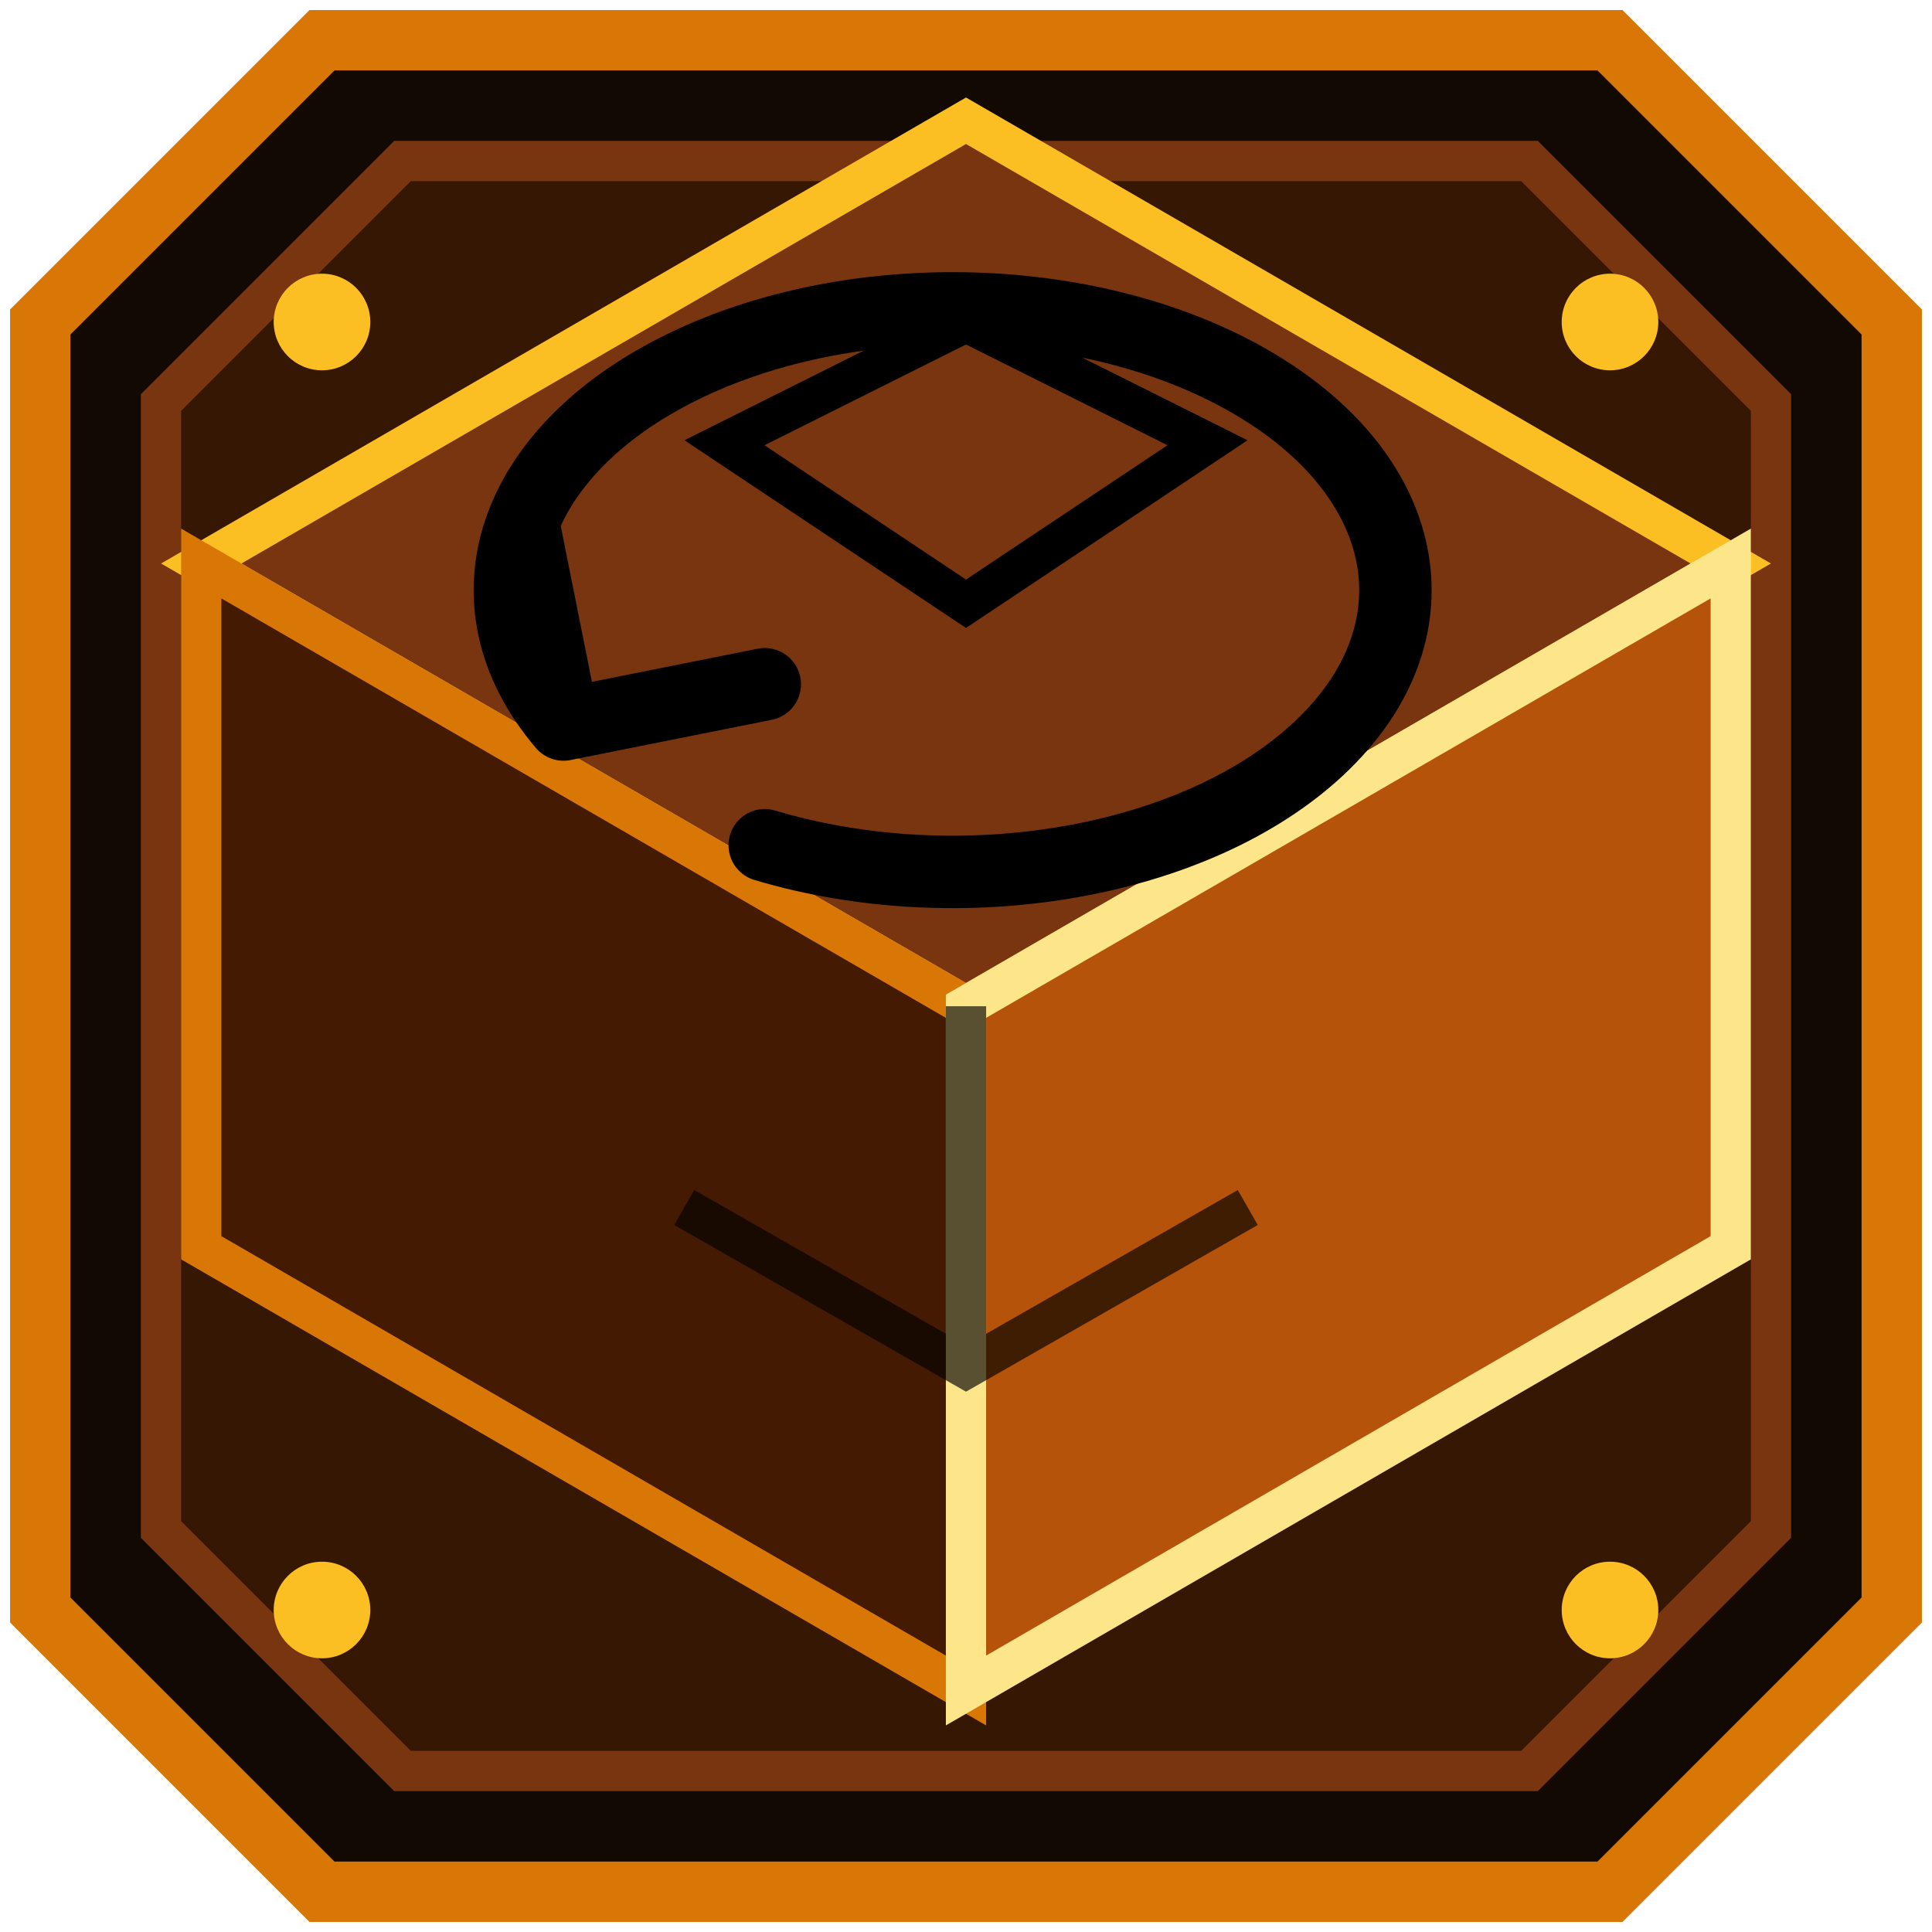
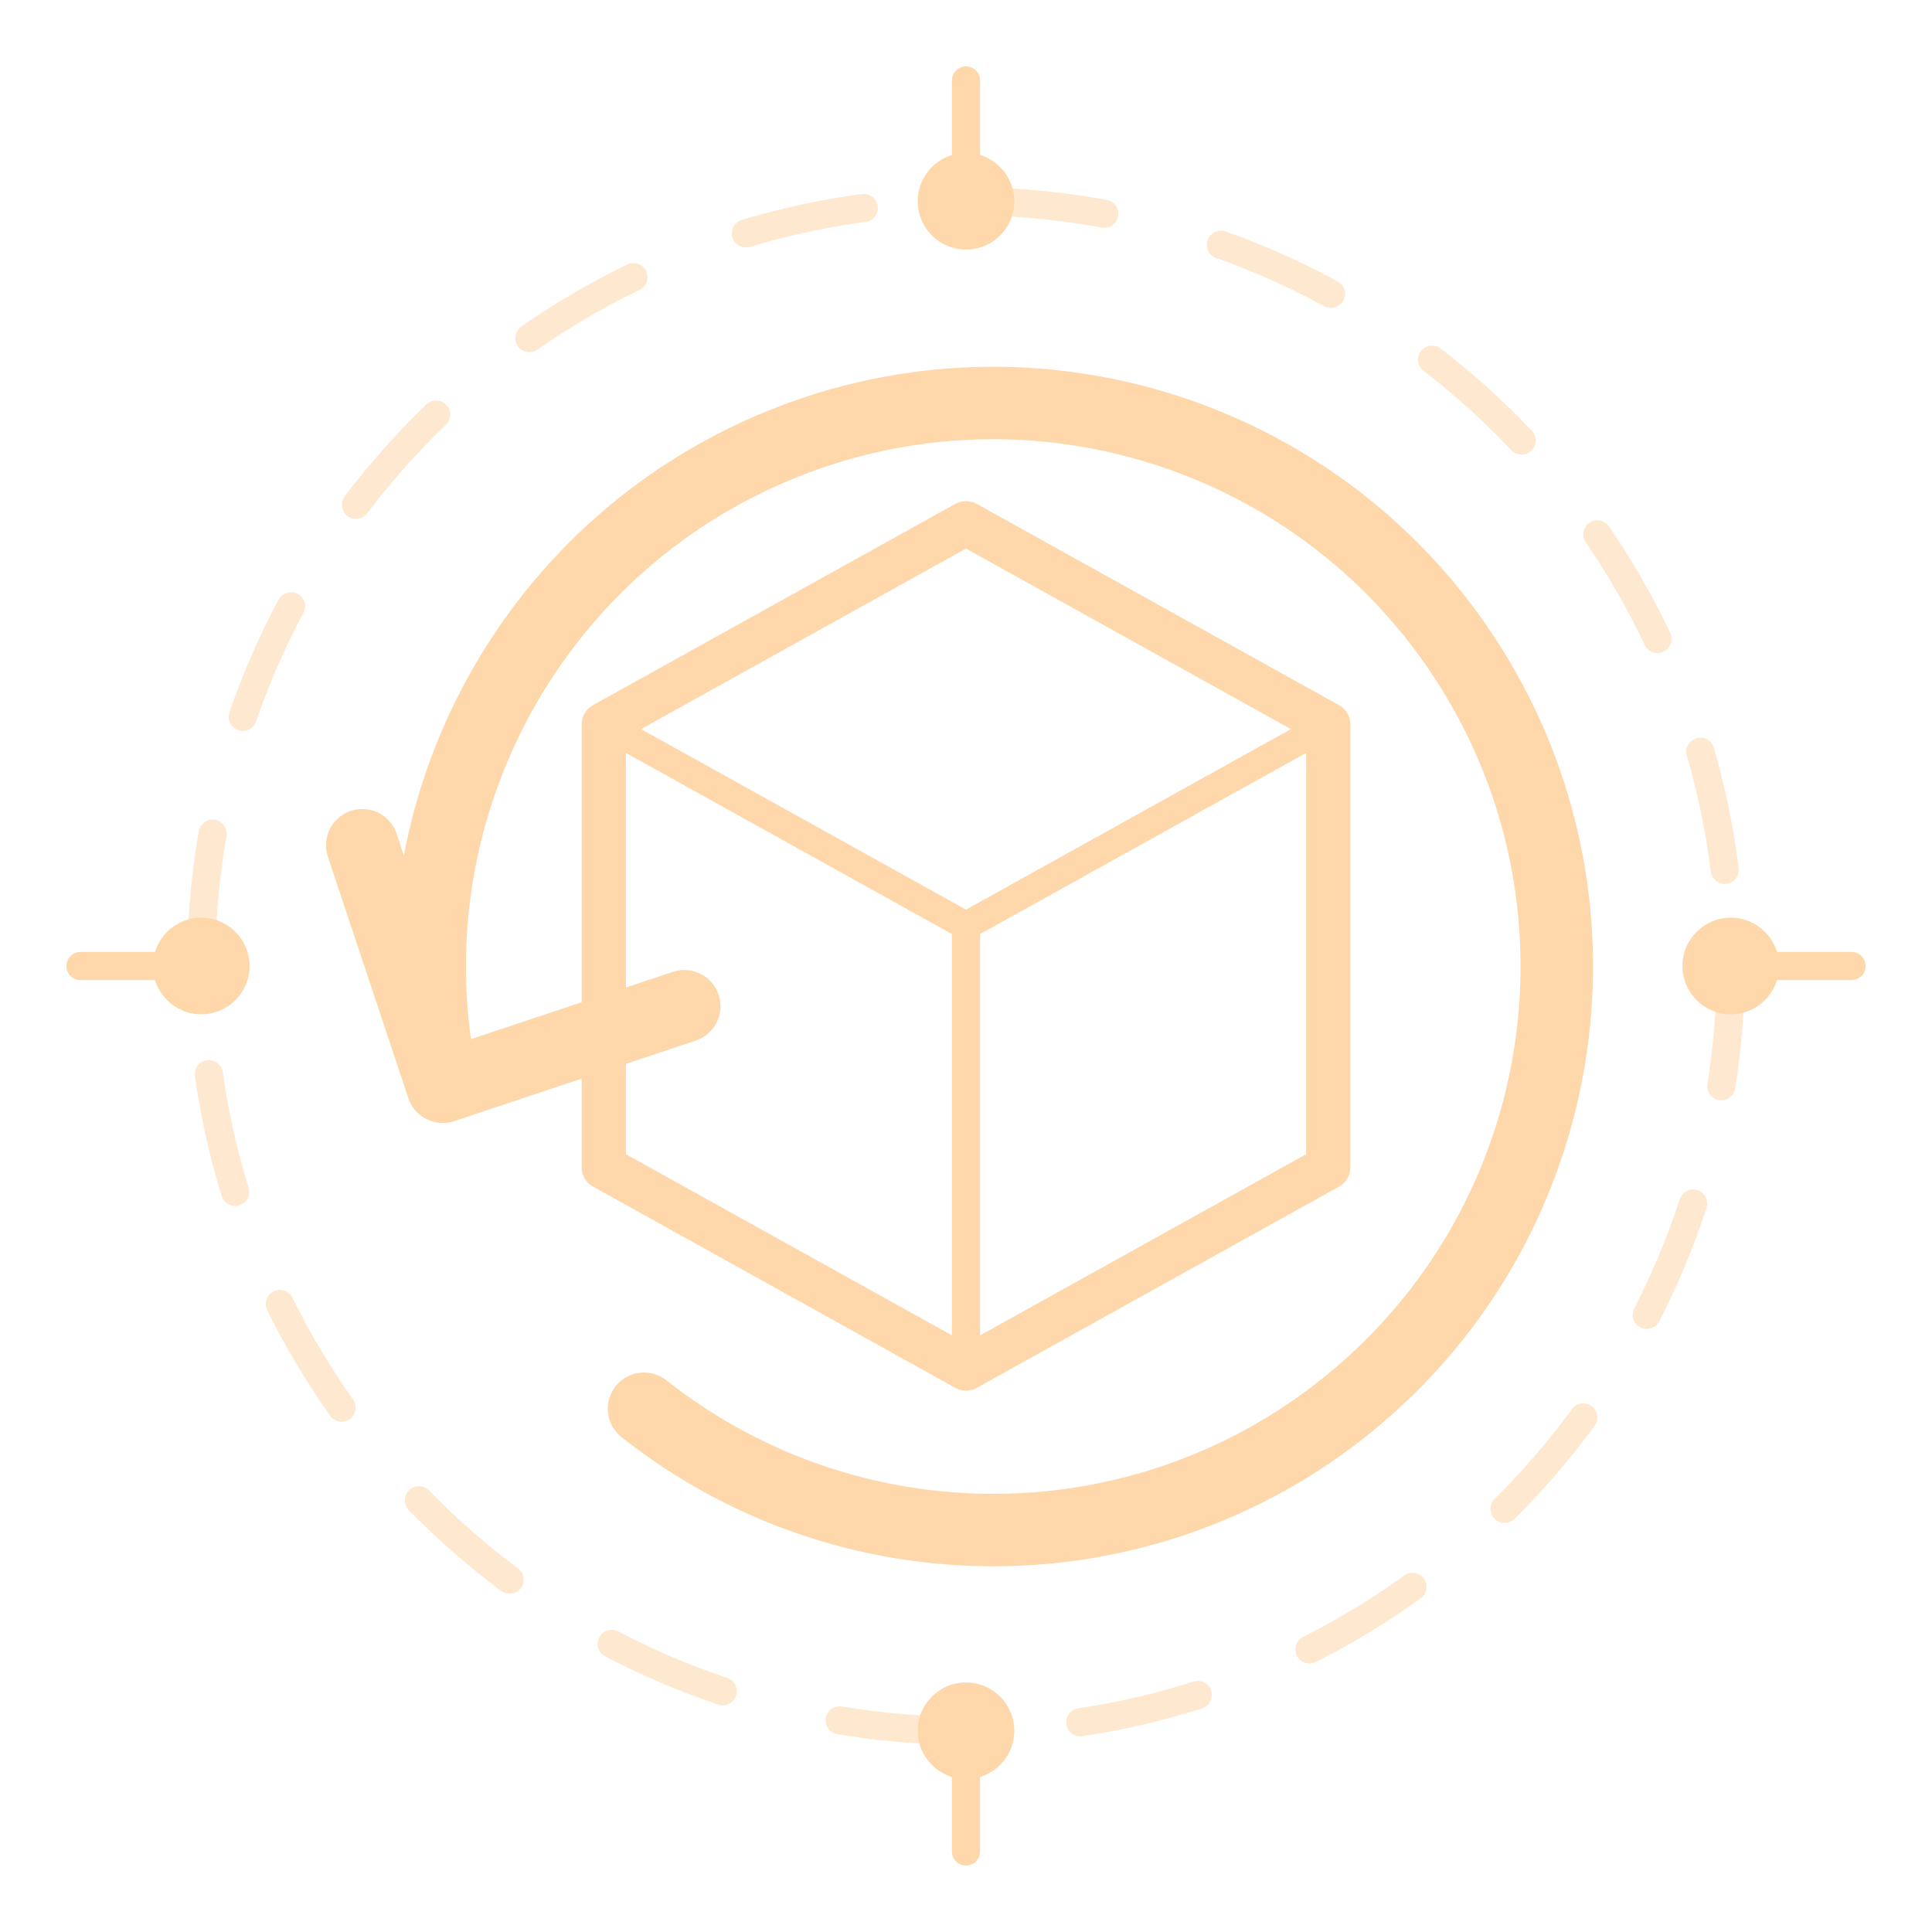
- <svg xmlns="http://www.w3.org/2000/svg" viewBox="0 0 48 48" role="img" aria-label="Restablecer vista">
-   <style>svg&gt;path:nth-of-type(1){fill:#78350f;stroke:#fbbf24;opacity:1}svg&gt;path:nth-of-type(2){fill:#451a03;stroke:#d97706;opacity:1}svg&gt;path:nth-of-type(3){fill:#b45309;stroke:#fde68a;opacity:1}</style>
-   <g aria-hidden="true">
-     <path d="M8 1h32l7 7v32l-7 7H8l-7-7V8Z" fill="#120902" stroke="#d97706" stroke-width="1.5" />
-     <path d="M10 4h28l6 6v28l-6 6H10l-6-6V10Z" fill="#351704" stroke="#78350f" />
-     <g fill="#fbbf24">
-       <circle cx="8" cy="8" r="1.2" />
-       <circle cx="40" cy="8" r="1.2" />
-       <circle cx="8" cy="40" r="1.2" />
-       <circle cx="40" cy="40" r="1.2" />
+ <svg xmlns="http://www.w3.org/2000/svg" viewBox="0 0 48 48" fill="none" role="img" aria-label="Restablecer vista">
+   <defs>
+     <linearGradient id="vs" x1="5" y1="4" x2="43" y2="44">
+       <stop stop-color="#fed7aa" />
+       <stop offset=".5" stop-color="#ff6b00" />
+       <stop offset="1" stop-color="#eab308" />
+     </linearGradient>
+   </defs>
+   <g stroke="url(#vs)" stroke-linecap="round" stroke-linejoin="round">
+     <circle cx="24" cy="24" r="19" stroke-width=".7" stroke-dasharray="3 3" opacity=".55" />
+     <path d="M11 27a14 14 0 1 1 5 8m-5-8-2-6m2 6 6-2" stroke-width="1.8" />
+     <path d="m24 13 9 5v11l-9 5-9-5V18Z" stroke-width="1.1" />
+     <path d="m15 18 9 5 9-5M24 23v11M24 5V2m0 44v-3M5 24H2m44 0h-3" stroke-width=".7" />
+     <g fill="url(#vs)" stroke="none">
+       <circle cx="24" cy="5" r="1.2" />
+       <circle cx="43" cy="24" r="1.2" />
+       <circle cx="24" cy="43" r="1.2" />
+       <circle cx="5" cy="24" r="1.2" />
    </g>
  </g>
-   <path d="M24 3 43 14 24 25 5 14Z" fill="currentColor" opacity=".08" stroke="currentColor" />
-   <path d="m5 14 19 11v17L5 31Z" fill="currentColor" opacity=".03" stroke="currentColor" />
-   <path d="m43 14-19 11v17l19-11Z" fill="currentColor" opacity=".13" stroke="currentColor" />
-   <path d="M14 18a11 7 0 1 1 5 3m-5-3-1-5m1 5 5-1" fill="none" stroke="currentColor" stroke-width="1.8" stroke-linecap="round" stroke-linejoin="round" />
-   <path d="m18 11 6-3 6 3-6 4Z" fill="none" stroke="currentColor" />
-   <path d="m17 30 7 4 7-4M24 25v9" fill="none" stroke="currentColor" opacity=".65" />
</svg>
